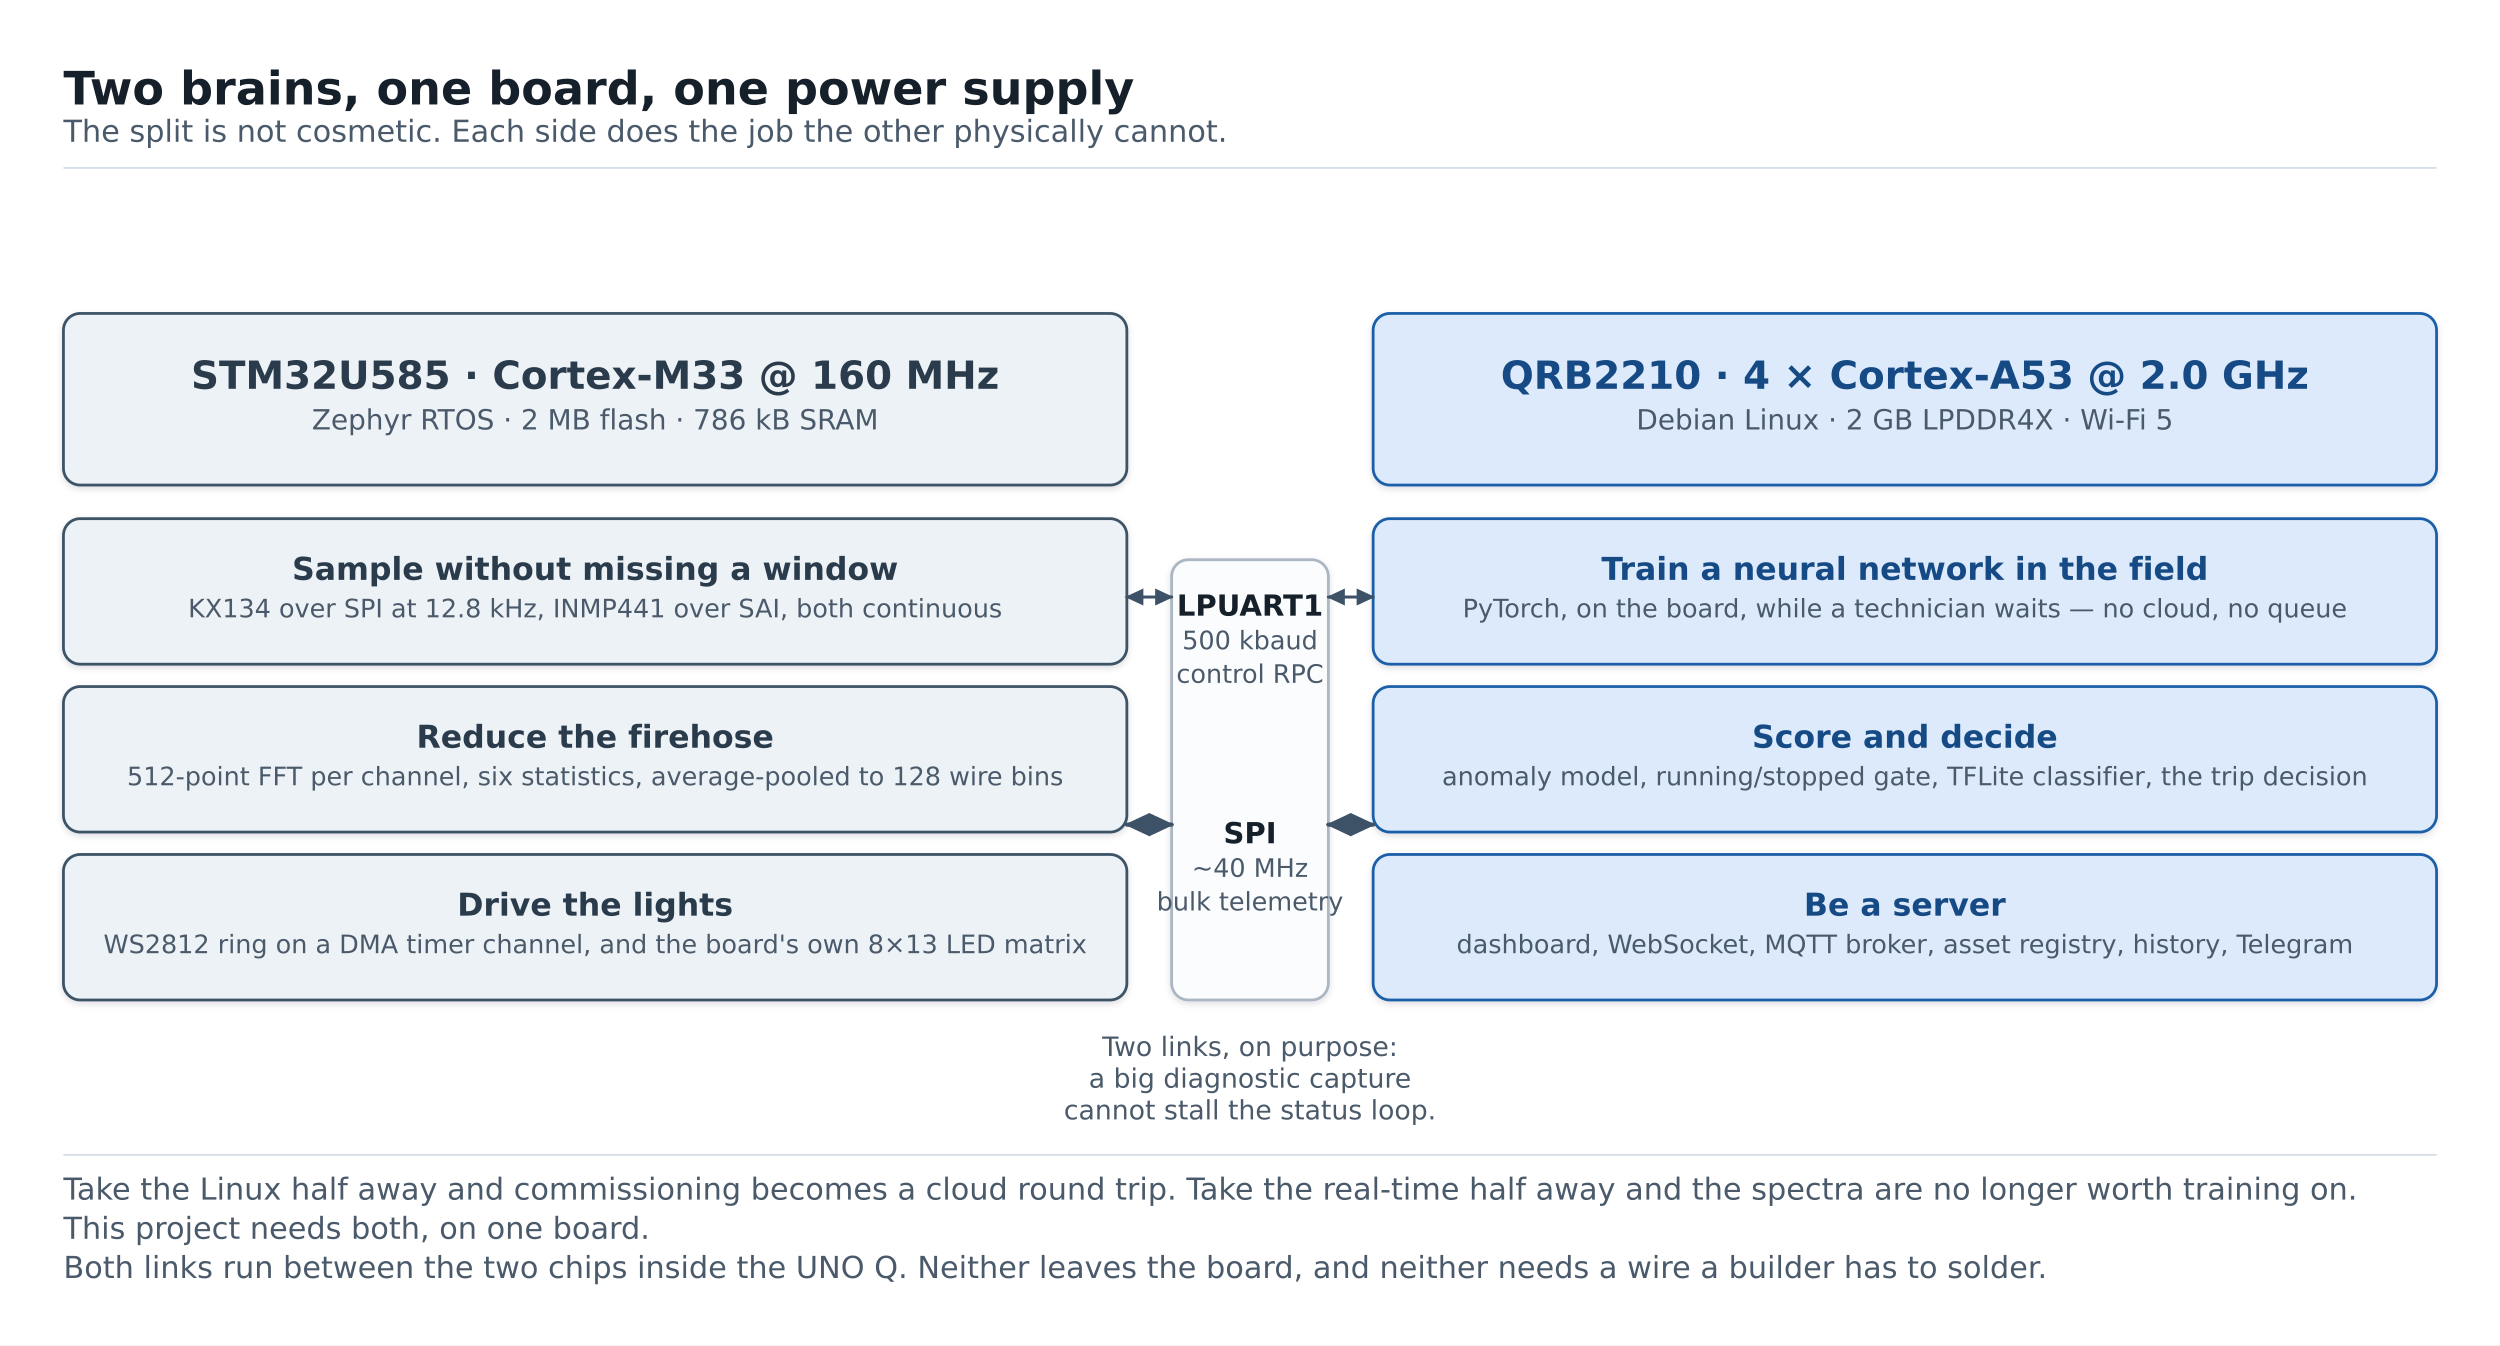
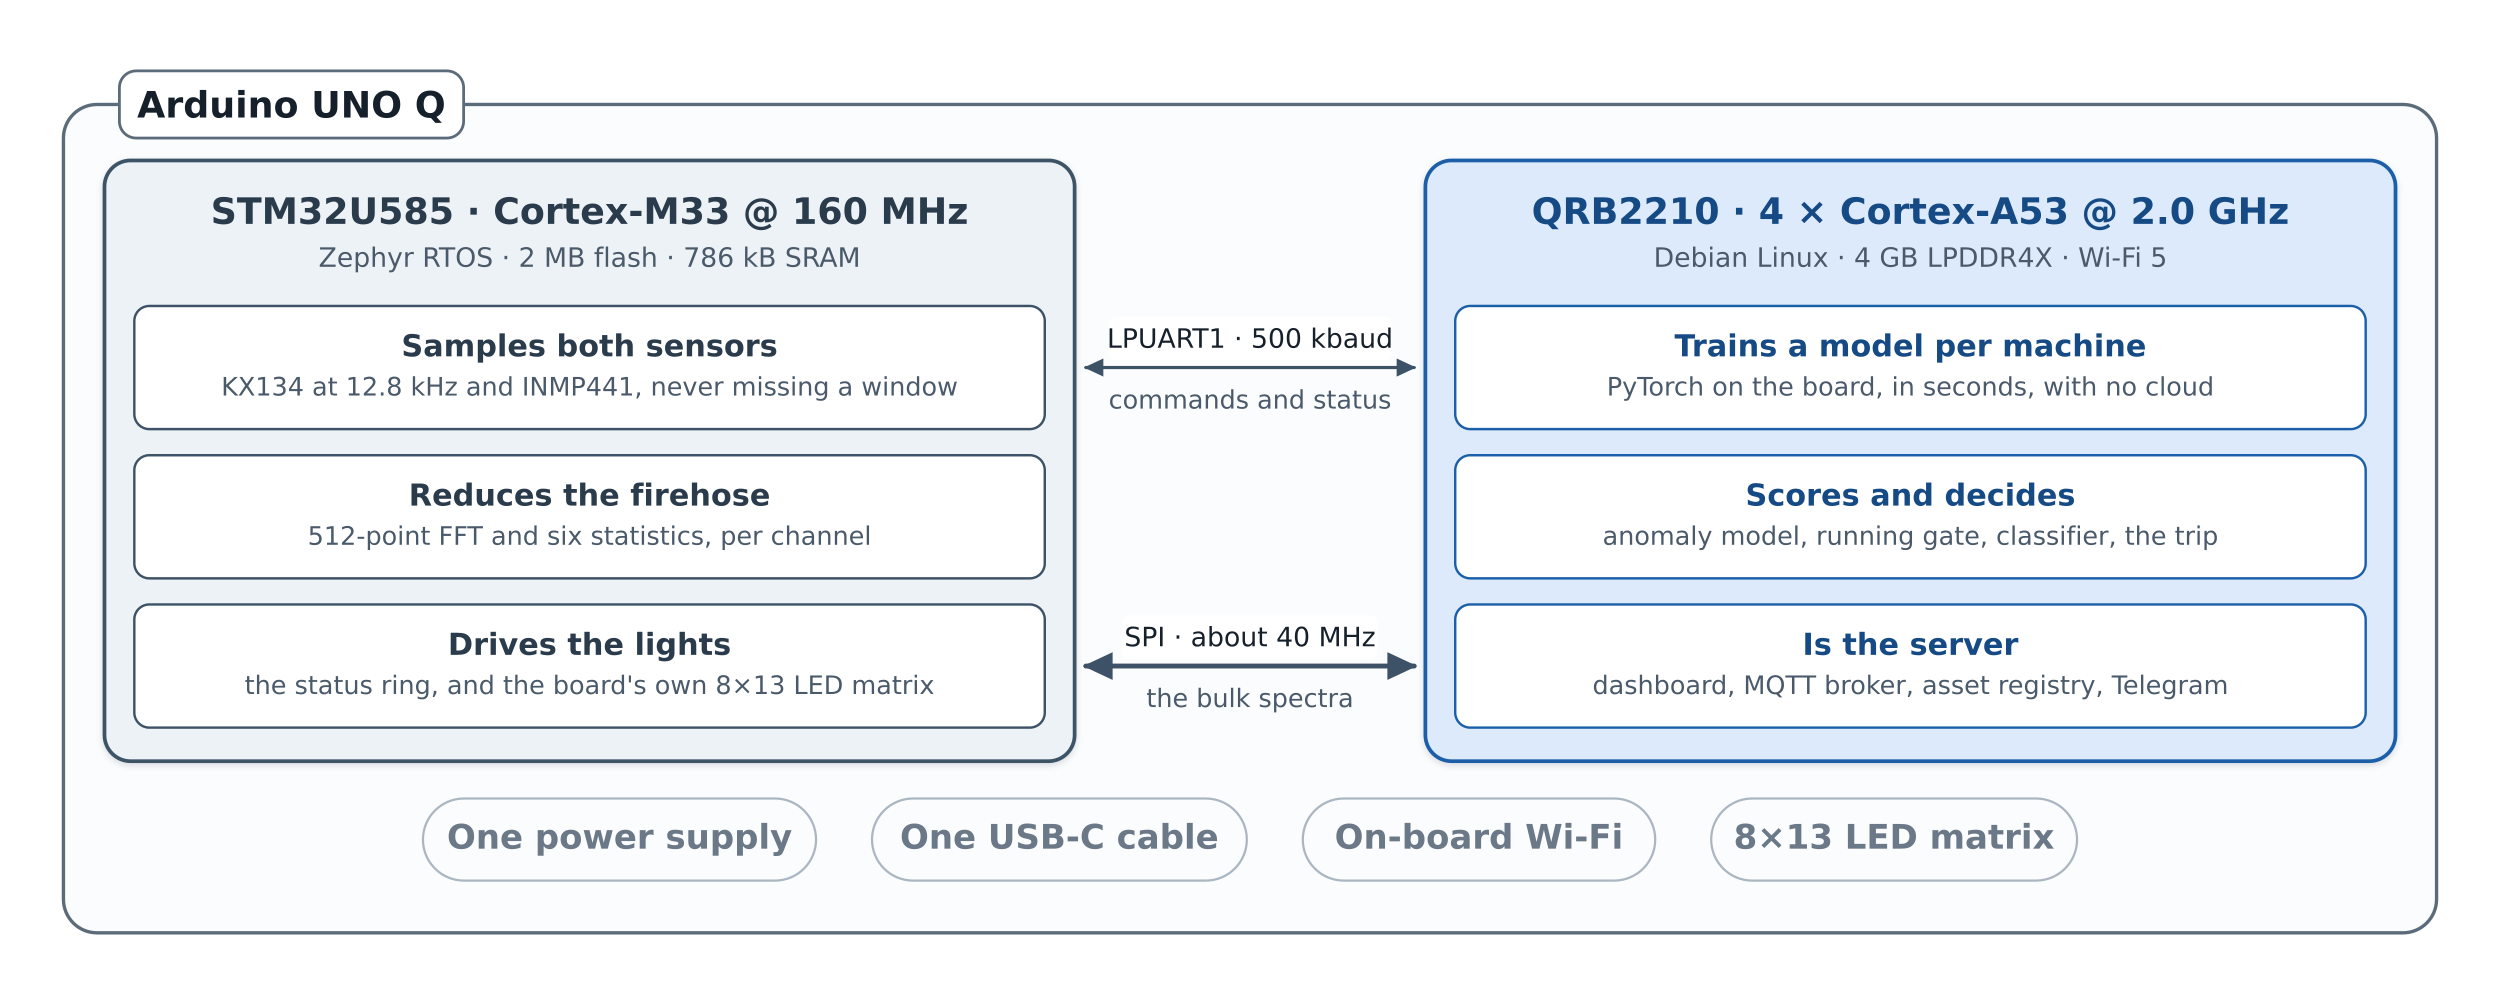
- <svg xmlns="http://www.w3.org/2000/svg" width="1340" height="721" viewBox="0 0 1340 721">
+ <svg xmlns="http://www.w3.org/2000/svg" width="1340" height="536" viewBox="0 0 1340 536">
  <defs>
    <marker id="arrow" viewBox="0 0 10 10" refX="8.5" refY="5" markerWidth="6.5" markerHeight="6.5" orient="auto-start-reverse">
      <path d="M0,0.6 L9.4,5 L0,9.4 z" fill="#3D5266" />
    </marker>
    <marker id="arrowAct" viewBox="0 0 10 10" refX="8.5" refY="5" markerWidth="6.5" markerHeight="6.5" orient="auto-start-reverse">
      <path d="M0,0.6 L9.4,5 L0,9.4 z" fill="#B03225" />
    </marker>
    <marker id="arrowSoft" viewBox="0 0 10 10" refX="8.5" refY="5" markerWidth="6.5" markerHeight="6.5" orient="auto-start-reverse">
      <path d="M0,0.6 L9.4,5 L0,9.4 z" fill="#8C9AA8" />
    </marker>
    <marker id="arrowTell" viewBox="0 0 10 10" refX="8.5" refY="5" markerWidth="6.5" markerHeight="6.5" orient="auto-start-reverse">
      <path d="M0,0.6 L9.4,5 L0,9.4 z" fill="#237A41" />
    </marker>
    <filter id="softshadow" x="-12%" y="-12%" width="130%" height="140%">
      <feDropShadow dx="0" dy="1.4" stdDeviation="1.6" flood-color="#16202B" flood-opacity="0.13" />
    </filter>
  </defs>
-   <rect x="0" y="0" width="1340" height="721" fill="#FFFFFF" />
-   <rect x="34.0" y="168.0" width="570.0" height="92.0" rx="9" fill="#EDF2F7" stroke="#3D5266" stroke-width="1.5" filter="url(#softshadow)" />
-   <text x="319.0" y="208.4" font-family="DejaVu Sans, Helvetica, Arial, sans-serif" font-size="20.80" font-weight="bold" font-style="normal" text-anchor="middle" fill="#2A3B4C">STM32U585 · Cortex-M33 @ 160 MHz</text>
-   <text x="319.0" y="230.2" font-family="DejaVu Sans, Helvetica, Arial, sans-serif" font-size="14.95" font-weight="normal" font-style="normal" text-anchor="middle" fill="#4A5A6A">Zephyr RTOS · 2 MB flash · 786 kB SRAM</text>
-   <rect x="34.0" y="278.0" width="570.0" height="78.0" rx="9" fill="#EDF2F7" stroke="#3D5266" stroke-width="1.5" filter="url(#softshadow)" />
-   <text x="319.0" y="310.8" font-family="DejaVu Sans, Helvetica, Arial, sans-serif" font-size="16.90" font-weight="bold" font-style="normal" text-anchor="middle" fill="#2A3B4C">Sample without missing a window</text>
-   <text x="319.0" y="330.9" font-family="DejaVu Sans, Helvetica, Arial, sans-serif" font-size="13.65" font-weight="normal" font-style="normal" text-anchor="middle" fill="#4A5A6A">KX134 over SPI at 12.8 kHz, INMP441 over SAI, both continuous</text>
-   <rect x="34.0" y="368.0" width="570.0" height="78.0" rx="9" fill="#EDF2F7" stroke="#3D5266" stroke-width="1.5" filter="url(#softshadow)" />
-   <text x="319.0" y="400.8" font-family="DejaVu Sans, Helvetica, Arial, sans-serif" font-size="16.90" font-weight="bold" font-style="normal" text-anchor="middle" fill="#2A3B4C">Reduce the firehose</text>
-   <text x="319.0" y="420.9" font-family="DejaVu Sans, Helvetica, Arial, sans-serif" font-size="13.65" font-weight="normal" font-style="normal" text-anchor="middle" fill="#4A5A6A">512-point FFT per channel, six statistics, average-pooled to 128 wire bins</text>
-   <rect x="34.0" y="458.0" width="570.0" height="78.0" rx="9" fill="#EDF2F7" stroke="#3D5266" stroke-width="1.5" filter="url(#softshadow)" />
-   <text x="319.0" y="490.8" font-family="DejaVu Sans, Helvetica, Arial, sans-serif" font-size="16.90" font-weight="bold" font-style="normal" text-anchor="middle" fill="#2A3B4C">Drive the lights</text>
-   <text x="319.0" y="510.9" font-family="DejaVu Sans, Helvetica, Arial, sans-serif" font-size="13.65" font-weight="normal" font-style="normal" text-anchor="middle" fill="#4A5A6A">WS2812 ring on a DMA timer channel, and the board's own 8×13 LED matrix</text>
-   <rect x="736.0" y="168.0" width="570.0" height="92.0" rx="9" fill="#DCEAFB" stroke="#1B5FA8" stroke-width="1.5" filter="url(#softshadow)" />
-   <text x="1021.0" y="208.4" font-family="DejaVu Sans, Helvetica, Arial, sans-serif" font-size="20.80" font-weight="bold" font-style="normal" text-anchor="middle" fill="#154A85">QRB2210 · 4 × Cortex-A53 @ 2.0 GHz</text>
-   <text x="1021.0" y="230.2" font-family="DejaVu Sans, Helvetica, Arial, sans-serif" font-size="14.95" font-weight="normal" font-style="normal" text-anchor="middle" fill="#4A5A6A">Debian Linux · 2 GB LPDDR4X · Wi-Fi 5</text>
-   <rect x="736.0" y="278.0" width="570.0" height="78.0" rx="9" fill="#DCEAFB" stroke="#1B5FA8" stroke-width="1.5" filter="url(#softshadow)" />
-   <text x="1021.0" y="310.8" font-family="DejaVu Sans, Helvetica, Arial, sans-serif" font-size="16.90" font-weight="bold" font-style="normal" text-anchor="middle" fill="#154A85">Train a neural network in the field</text>
-   <text x="1021.0" y="330.9" font-family="DejaVu Sans, Helvetica, Arial, sans-serif" font-size="13.65" font-weight="normal" font-style="normal" text-anchor="middle" fill="#4A5A6A">PyTorch, on the board, while a technician waits — no cloud, no queue</text>
-   <rect x="736.0" y="368.0" width="570.0" height="78.0" rx="9" fill="#DCEAFB" stroke="#1B5FA8" stroke-width="1.5" filter="url(#softshadow)" />
-   <text x="1021.0" y="400.8" font-family="DejaVu Sans, Helvetica, Arial, sans-serif" font-size="16.90" font-weight="bold" font-style="normal" text-anchor="middle" fill="#154A85">Score and decide</text>
-   <text x="1021.0" y="420.9" font-family="DejaVu Sans, Helvetica, Arial, sans-serif" font-size="13.65" font-weight="normal" font-style="normal" text-anchor="middle" fill="#4A5A6A">anomaly model, running/stopped gate, TFLite classifier, the trip decision</text>
-   <rect x="736.0" y="458.0" width="570.0" height="78.0" rx="9" fill="#DCEAFB" stroke="#1B5FA8" stroke-width="1.5" filter="url(#softshadow)" />
-   <text x="1021.0" y="490.8" font-family="DejaVu Sans, Helvetica, Arial, sans-serif" font-size="16.90" font-weight="bold" font-style="normal" text-anchor="middle" fill="#154A85">Be a server</text>
-   <text x="1021.0" y="510.9" font-family="DejaVu Sans, Helvetica, Arial, sans-serif" font-size="13.65" font-weight="normal" font-style="normal" text-anchor="middle" fill="#4A5A6A">dashboard, WebSocket, MQTT broker, asset registry, history, Telegram</text>
-   <rect x="628.0" y="300.0" width="84.0" height="236.0" rx="9" fill="#FBFCFD" stroke="#AAB6C2" stroke-width="1.5" filter="url(#softshadow)" />
-   <text x="670.0" y="418.4" font-family="DejaVu Sans, Helvetica, Arial, sans-serif" font-size="1.30" font-weight="bold" font-style="normal" text-anchor="middle" fill="#6B7887" />
-   <text x="670.0" y="330.0" font-family="DejaVu Sans, Helvetica, Arial, sans-serif" font-size="15.60" font-weight="bold" font-style="normal" text-anchor="middle" fill="#16202B">LPUART1</text>
-   <text x="670.0" y="348.0" font-family="DejaVu Sans, Helvetica, Arial, sans-serif" font-size="13.65" font-weight="normal" font-style="normal" text-anchor="middle" fill="#4A5A6A">500 kbaud</text>
-   <text x="670.0" y="366.0" font-family="DejaVu Sans, Helvetica, Arial, sans-serif" font-size="13.65" font-weight="normal" font-style="normal" text-anchor="middle" fill="#4A5A6A">control RPC</text>
-   <text x="670.0" y="452.0" font-family="DejaVu Sans, Helvetica, Arial, sans-serif" font-size="15.60" font-weight="bold" font-style="normal" text-anchor="middle" fill="#16202B">SPI</text>
-   <text x="670.0" y="470.0" font-family="DejaVu Sans, Helvetica, Arial, sans-serif" font-size="13.65" font-weight="normal" font-style="normal" text-anchor="middle" fill="#4A5A6A">~40 MHz</text>
-   <text x="670.0" y="488.0" font-family="DejaVu Sans, Helvetica, Arial, sans-serif" font-size="13.65" font-weight="normal" font-style="normal" text-anchor="middle" fill="#4A5A6A">bulk telemetry</text>
-   <path d="M604.0,320.0 L628.0,320.0" fill="none" stroke="#3D5266" stroke-width="1.6" stroke-linejoin="round" stroke-linecap="round" marker-start="url(#arrow)" marker-end="url(#arrow)" />
-   <path d="M712.0,320.0 L736.0,320.0" fill="none" stroke="#3D5266" stroke-width="1.6" stroke-linejoin="round" stroke-linecap="round" marker-start="url(#arrow)" marker-end="url(#arrow)" />
-   <path d="M604.0,442.0 L628.0,442.0" fill="none" stroke="#3D5266" stroke-width="2.2" stroke-linejoin="round" stroke-linecap="round" marker-start="url(#arrow)" marker-end="url(#arrow)" />
-   <path d="M712.0,442.0 L736.0,442.0" fill="none" stroke="#3D5266" stroke-width="2.2" stroke-linejoin="round" stroke-linecap="round" marker-start="url(#arrow)" marker-end="url(#arrow)" />
-   <text x="670.0" y="566.0" font-family="DejaVu Sans, Helvetica, Arial, sans-serif" font-size="14.30" font-weight="normal" font-style="normal" text-anchor="middle" fill="#4A5A6A">Two links, on purpose:</text>
-   <text x="670.0" y="583.0" font-family="DejaVu Sans, Helvetica, Arial, sans-serif" font-size="14.30" font-weight="normal" font-style="normal" text-anchor="middle" fill="#4A5A6A">a big diagnostic capture</text>
-   <text x="670.0" y="600.0" font-family="DejaVu Sans, Helvetica, Arial, sans-serif" font-size="14.30" font-weight="normal" font-style="normal" text-anchor="middle" fill="#4A5A6A">cannot stall the status loop.</text>
-   <line x1="34.0" y1="90.0" x2="1306.0" y2="90.0" stroke="#D6DEE6" stroke-width="1" />
-   <text x="34.0" y="56.0" font-family="DejaVu Sans, Helvetica, Arial, sans-serif" font-size="24.70" font-weight="bold" font-style="normal" text-anchor="start" fill="#16202B">Two brains, one board, one power supply</text>
-   <text x="34.0" y="76.0" font-family="DejaVu Sans, Helvetica, Arial, sans-serif" font-size="16.25" font-weight="normal" font-style="normal" text-anchor="start" fill="#4A5A6A">The split is not cosmetic. Each side does the job the other physically cannot.</text>
-   <line x1="34.0" y1="619.0" x2="1306.0" y2="619.0" stroke="#D6DEE6" stroke-width="1" />
-   <text x="34.0" y="643.0" font-family="DejaVu Sans, Helvetica, Arial, sans-serif" font-size="16.25" font-weight="normal" font-style="normal" text-anchor="start" fill="#4A5A6A">Take the Linux half away and commissioning becomes a cloud round trip. Take the real-time half away and the spectra are no longer worth training on.</text>
-   <text x="34.0" y="664.0" font-family="DejaVu Sans, Helvetica, Arial, sans-serif" font-size="16.25" font-weight="normal" font-style="normal" text-anchor="start" fill="#4A5A6A">This project needs both, on one board.</text>
-   <text x="34.0" y="685.0" font-family="DejaVu Sans, Helvetica, Arial, sans-serif" font-size="16.25" font-weight="normal" font-style="normal" text-anchor="start" fill="#4A5A6A">Both links run between the two chips inside the UNO Q. Neither leaves the board, and neither needs a wire a builder has to solder.</text>
+   <rect x="0" y="0" width="1340" height="536" fill="#FFFFFF" />
+   <rect x="34" y="56" width="1272" height="444" rx="18" fill="#FBFCFD" stroke="#5B6B7A" stroke-width="1.8" />
+   <rect x="64.0" y="38.0" width="184.5" height="36" rx="9" fill="#FFFFFF" stroke="#5B6B7A" stroke-width="1.5" />
+   <text x="156.2" y="63.0" font-family="DejaVu Sans, Helvetica, Arial, sans-serif" font-size="19.50" font-weight="bold" font-style="normal" text-anchor="middle" fill="#16202B">Arduino UNO Q</text>
+   <rect x="56" y="86" width="520" height="322" rx="14" fill="#EDF2F7" stroke="#3D5266" stroke-width="2" filter="url(#softshadow)" />
+   <text x="316.0" y="120.0" font-family="DejaVu Sans, Helvetica, Arial, sans-serif" font-size="19.50" font-weight="bold" font-style="normal" text-anchor="middle" fill="#2A3B4C">STM32U585 · Cortex-M33 @ 160 MHz</text>
+   <text x="316.0" y="143.0" font-family="DejaVu Sans, Helvetica, Arial, sans-serif" font-size="14.30" font-weight="normal" font-style="normal" text-anchor="middle" fill="#4A5A6A">Zephyr RTOS · 2 MB flash · 786 kB SRAM</text>
+   <rect x="72" y="164" width="488" height="66" rx="8" fill="#FFFFFF" stroke="#3D5266" stroke-width="1.3" />
+   <text x="316.0" y="191.0" font-family="DejaVu Sans, Helvetica, Arial, sans-serif" font-size="16.25" font-weight="bold" font-style="normal" text-anchor="middle" fill="#2A3B4C">Samples both sensors</text>
+   <text x="316.0" y="212.0" font-family="DejaVu Sans, Helvetica, Arial, sans-serif" font-size="13.65" font-weight="normal" font-style="normal" text-anchor="middle" fill="#4A5A6A">KX134 at 12.8 kHz and INMP441, never missing a window</text>
+   <rect x="72" y="244" width="488" height="66" rx="8" fill="#FFFFFF" stroke="#3D5266" stroke-width="1.3" />
+   <text x="316.0" y="271.0" font-family="DejaVu Sans, Helvetica, Arial, sans-serif" font-size="16.25" font-weight="bold" font-style="normal" text-anchor="middle" fill="#2A3B4C">Reduces the firehose</text>
+   <text x="316.0" y="292.0" font-family="DejaVu Sans, Helvetica, Arial, sans-serif" font-size="13.65" font-weight="normal" font-style="normal" text-anchor="middle" fill="#4A5A6A">512-point FFT and six statistics, per channel</text>
+   <rect x="72" y="324" width="488" height="66" rx="8" fill="#FFFFFF" stroke="#3D5266" stroke-width="1.3" />
+   <text x="316.0" y="351.0" font-family="DejaVu Sans, Helvetica, Arial, sans-serif" font-size="16.25" font-weight="bold" font-style="normal" text-anchor="middle" fill="#2A3B4C">Drives the lights</text>
+   <text x="316.0" y="372.0" font-family="DejaVu Sans, Helvetica, Arial, sans-serif" font-size="13.65" font-weight="normal" font-style="normal" text-anchor="middle" fill="#4A5A6A">the status ring, and the board's own 8×13 LED matrix</text>
+   <rect x="764" y="86" width="520" height="322" rx="14" fill="#DCEAFB" stroke="#1B5FA8" stroke-width="2" filter="url(#softshadow)" />
+   <text x="1024.0" y="120.0" font-family="DejaVu Sans, Helvetica, Arial, sans-serif" font-size="19.50" font-weight="bold" font-style="normal" text-anchor="middle" fill="#154A85">QRB2210 · 4 × Cortex-A53 @ 2.0 GHz</text>
+   <text x="1024.0" y="143.0" font-family="DejaVu Sans, Helvetica, Arial, sans-serif" font-size="14.30" font-weight="normal" font-style="normal" text-anchor="middle" fill="#4A5A6A">Debian Linux · 4 GB LPDDR4X · Wi-Fi 5</text>
+   <rect x="780" y="164" width="488" height="66" rx="8" fill="#FFFFFF" stroke="#1B5FA8" stroke-width="1.3" />
+   <text x="1024.0" y="191.0" font-family="DejaVu Sans, Helvetica, Arial, sans-serif" font-size="16.25" font-weight="bold" font-style="normal" text-anchor="middle" fill="#154A85">Trains a model per machine</text>
+   <text x="1024.0" y="212.0" font-family="DejaVu Sans, Helvetica, Arial, sans-serif" font-size="13.65" font-weight="normal" font-style="normal" text-anchor="middle" fill="#4A5A6A">PyTorch on the board, in seconds, with no cloud</text>
+   <rect x="780" y="244" width="488" height="66" rx="8" fill="#FFFFFF" stroke="#1B5FA8" stroke-width="1.3" />
+   <text x="1024.0" y="271.0" font-family="DejaVu Sans, Helvetica, Arial, sans-serif" font-size="16.25" font-weight="bold" font-style="normal" text-anchor="middle" fill="#154A85">Scores and decides</text>
+   <text x="1024.0" y="292.0" font-family="DejaVu Sans, Helvetica, Arial, sans-serif" font-size="13.65" font-weight="normal" font-style="normal" text-anchor="middle" fill="#4A5A6A">anomaly model, running gate, classifier, the trip</text>
+   <rect x="780" y="324" width="488" height="66" rx="8" fill="#FFFFFF" stroke="#1B5FA8" stroke-width="1.3" />
+   <text x="1024.0" y="351.0" font-family="DejaVu Sans, Helvetica, Arial, sans-serif" font-size="16.25" font-weight="bold" font-style="normal" text-anchor="middle" fill="#154A85">Is the server</text>
+   <text x="1024.0" y="372.0" font-family="DejaVu Sans, Helvetica, Arial, sans-serif" font-size="13.65" font-weight="normal" font-style="normal" text-anchor="middle" fill="#4A5A6A">dashboard, MQTT broker, asset registry, Telegram</text>
+   <path d="M582.0,197.0 L758.0,197.0" fill="none" stroke="#3D5266" stroke-width="1.7" stroke-linejoin="round" stroke-linecap="round" marker-start="url(#arrow)" marker-end="url(#arrow)" />
+   <rect x="594.3" y="169.7" width="151.5" height="23.3" rx="4" fill="#FFFFFF" opacity="0.94" />
+   <text x="670.0" y="186.4" font-family="DejaVu Sans, Helvetica, Arial, sans-serif" font-size="14.30" font-weight="normal" font-style="normal" text-anchor="middle" fill="#16202B">LPUART1 · 500 kbaud</text>
+   <text x="670.0" y="219.0" font-family="DejaVu Sans, Helvetica, Arial, sans-serif" font-size="13.65" font-weight="normal" font-style="normal" text-anchor="middle" fill="#4A5A6A">commands and status</text>
+   <path d="M582.0,357.0 L758.0,357.0" fill="none" stroke="#3D5266" stroke-width="2.6" stroke-linejoin="round" stroke-linecap="round" marker-start="url(#arrow)" marker-end="url(#arrow)" />
+   <rect x="601.4" y="329.7" width="137.1" height="23.3" rx="4" fill="#FFFFFF" opacity="0.94" />
+   <text x="670.0" y="346.4" font-family="DejaVu Sans, Helvetica, Arial, sans-serif" font-size="14.30" font-weight="normal" font-style="normal" text-anchor="middle" fill="#16202B">SPI · about 40 MHz</text>
+   <text x="670.0" y="379.0" font-family="DejaVu Sans, Helvetica, Arial, sans-serif" font-size="13.65" font-weight="normal" font-style="normal" text-anchor="middle" fill="#4A5A6A">the bulk spectra</text>
+   <rect x="226.7" y="428.0" width="210.7" height="44" rx="22.0" fill="#FBFCFD" stroke="#AAB6C2" stroke-width="1.2" />
+   <text x="332.1" y="454.9" font-family="DejaVu Sans, Helvetica, Arial, sans-serif" font-size="18.20" font-weight="bold" font-style="normal" text-anchor="middle" fill="#6B7887">One power supply</text>
+   <rect x="467.4" y="428.0" width="200.9" height="44" rx="22.0" fill="#FBFCFD" stroke="#AAB6C2" stroke-width="1.2" />
+   <text x="567.8" y="454.9" font-family="DejaVu Sans, Helvetica, Arial, sans-serif" font-size="18.20" font-weight="bold" font-style="normal" text-anchor="middle" fill="#6B7887">One USB-C cable</text>
+   <rect x="698.3" y="428.0" width="188.9" height="44" rx="22.0" fill="#FBFCFD" stroke="#AAB6C2" stroke-width="1.2" />
+   <text x="792.7" y="454.9" font-family="DejaVu Sans, Helvetica, Arial, sans-serif" font-size="18.20" font-weight="bold" font-style="normal" text-anchor="middle" fill="#6B7887">On-board Wi-Fi</text>
+   <rect x="917.2" y="428.0" width="196.1" height="44" rx="22.0" fill="#FBFCFD" stroke="#AAB6C2" stroke-width="1.2" />
+   <text x="1015.2" y="454.9" font-family="DejaVu Sans, Helvetica, Arial, sans-serif" font-size="18.20" font-weight="bold" font-style="normal" text-anchor="middle" fill="#6B7887">8×13 LED matrix</text>
</svg>
